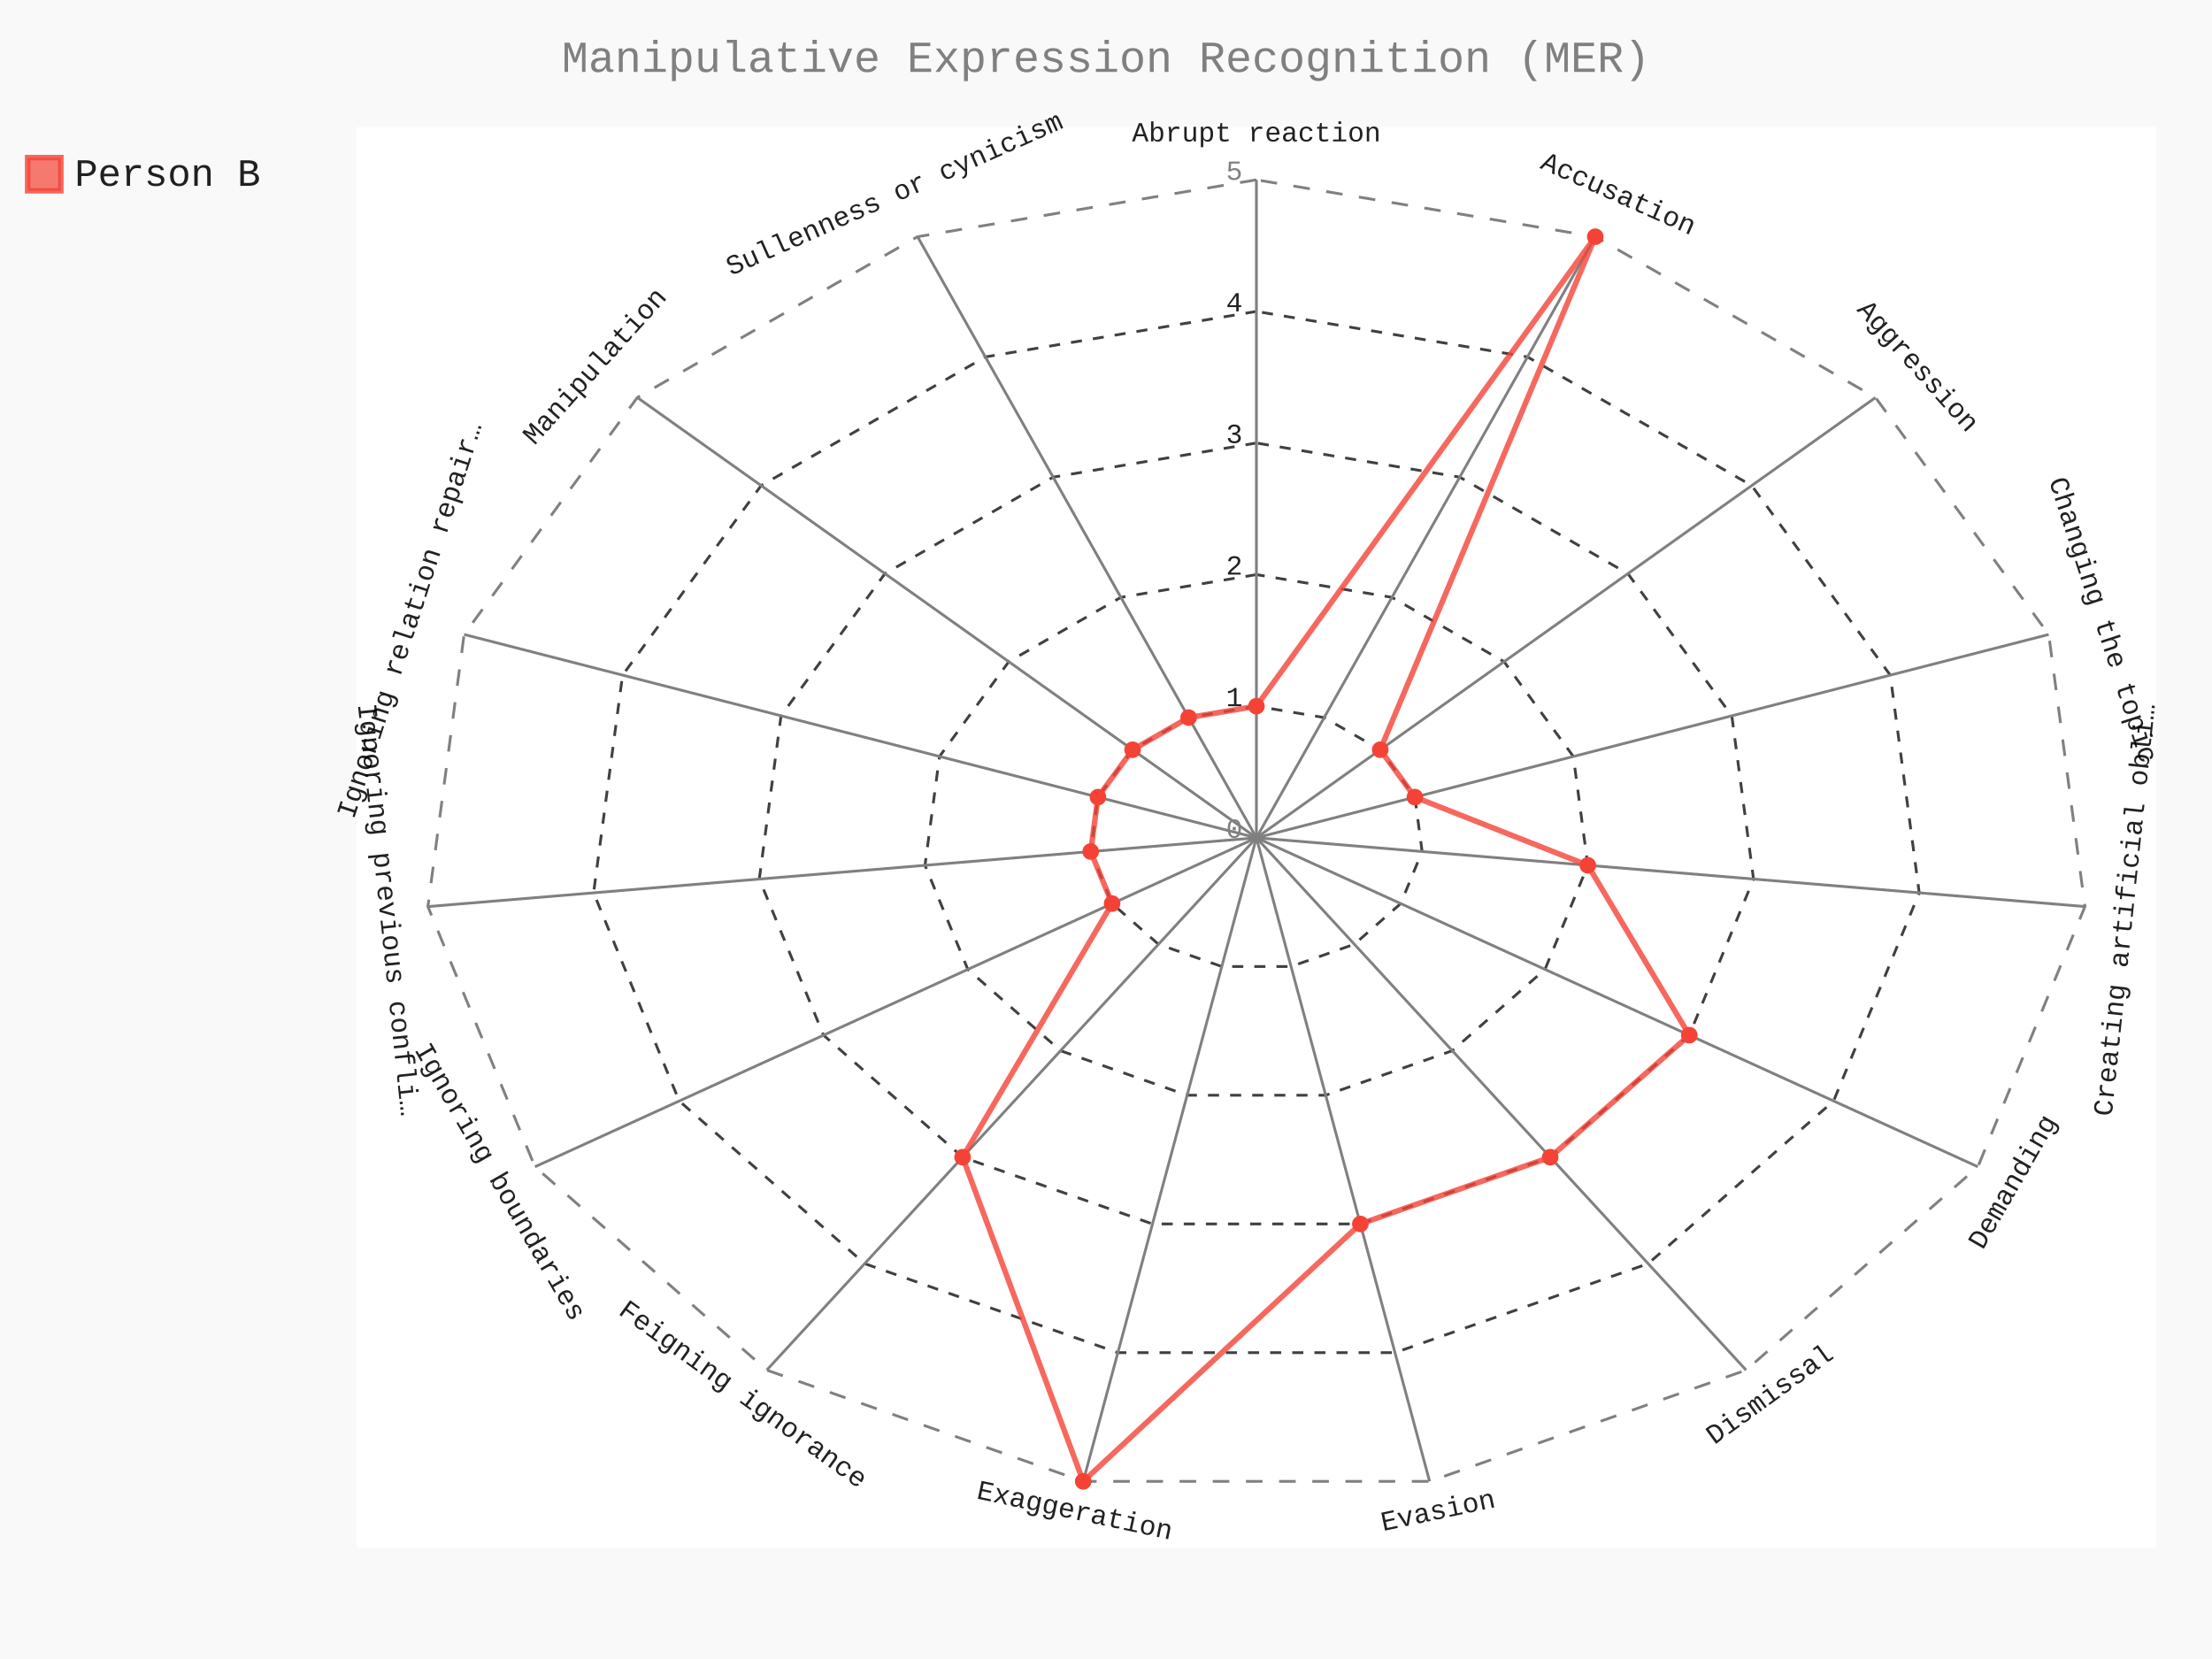
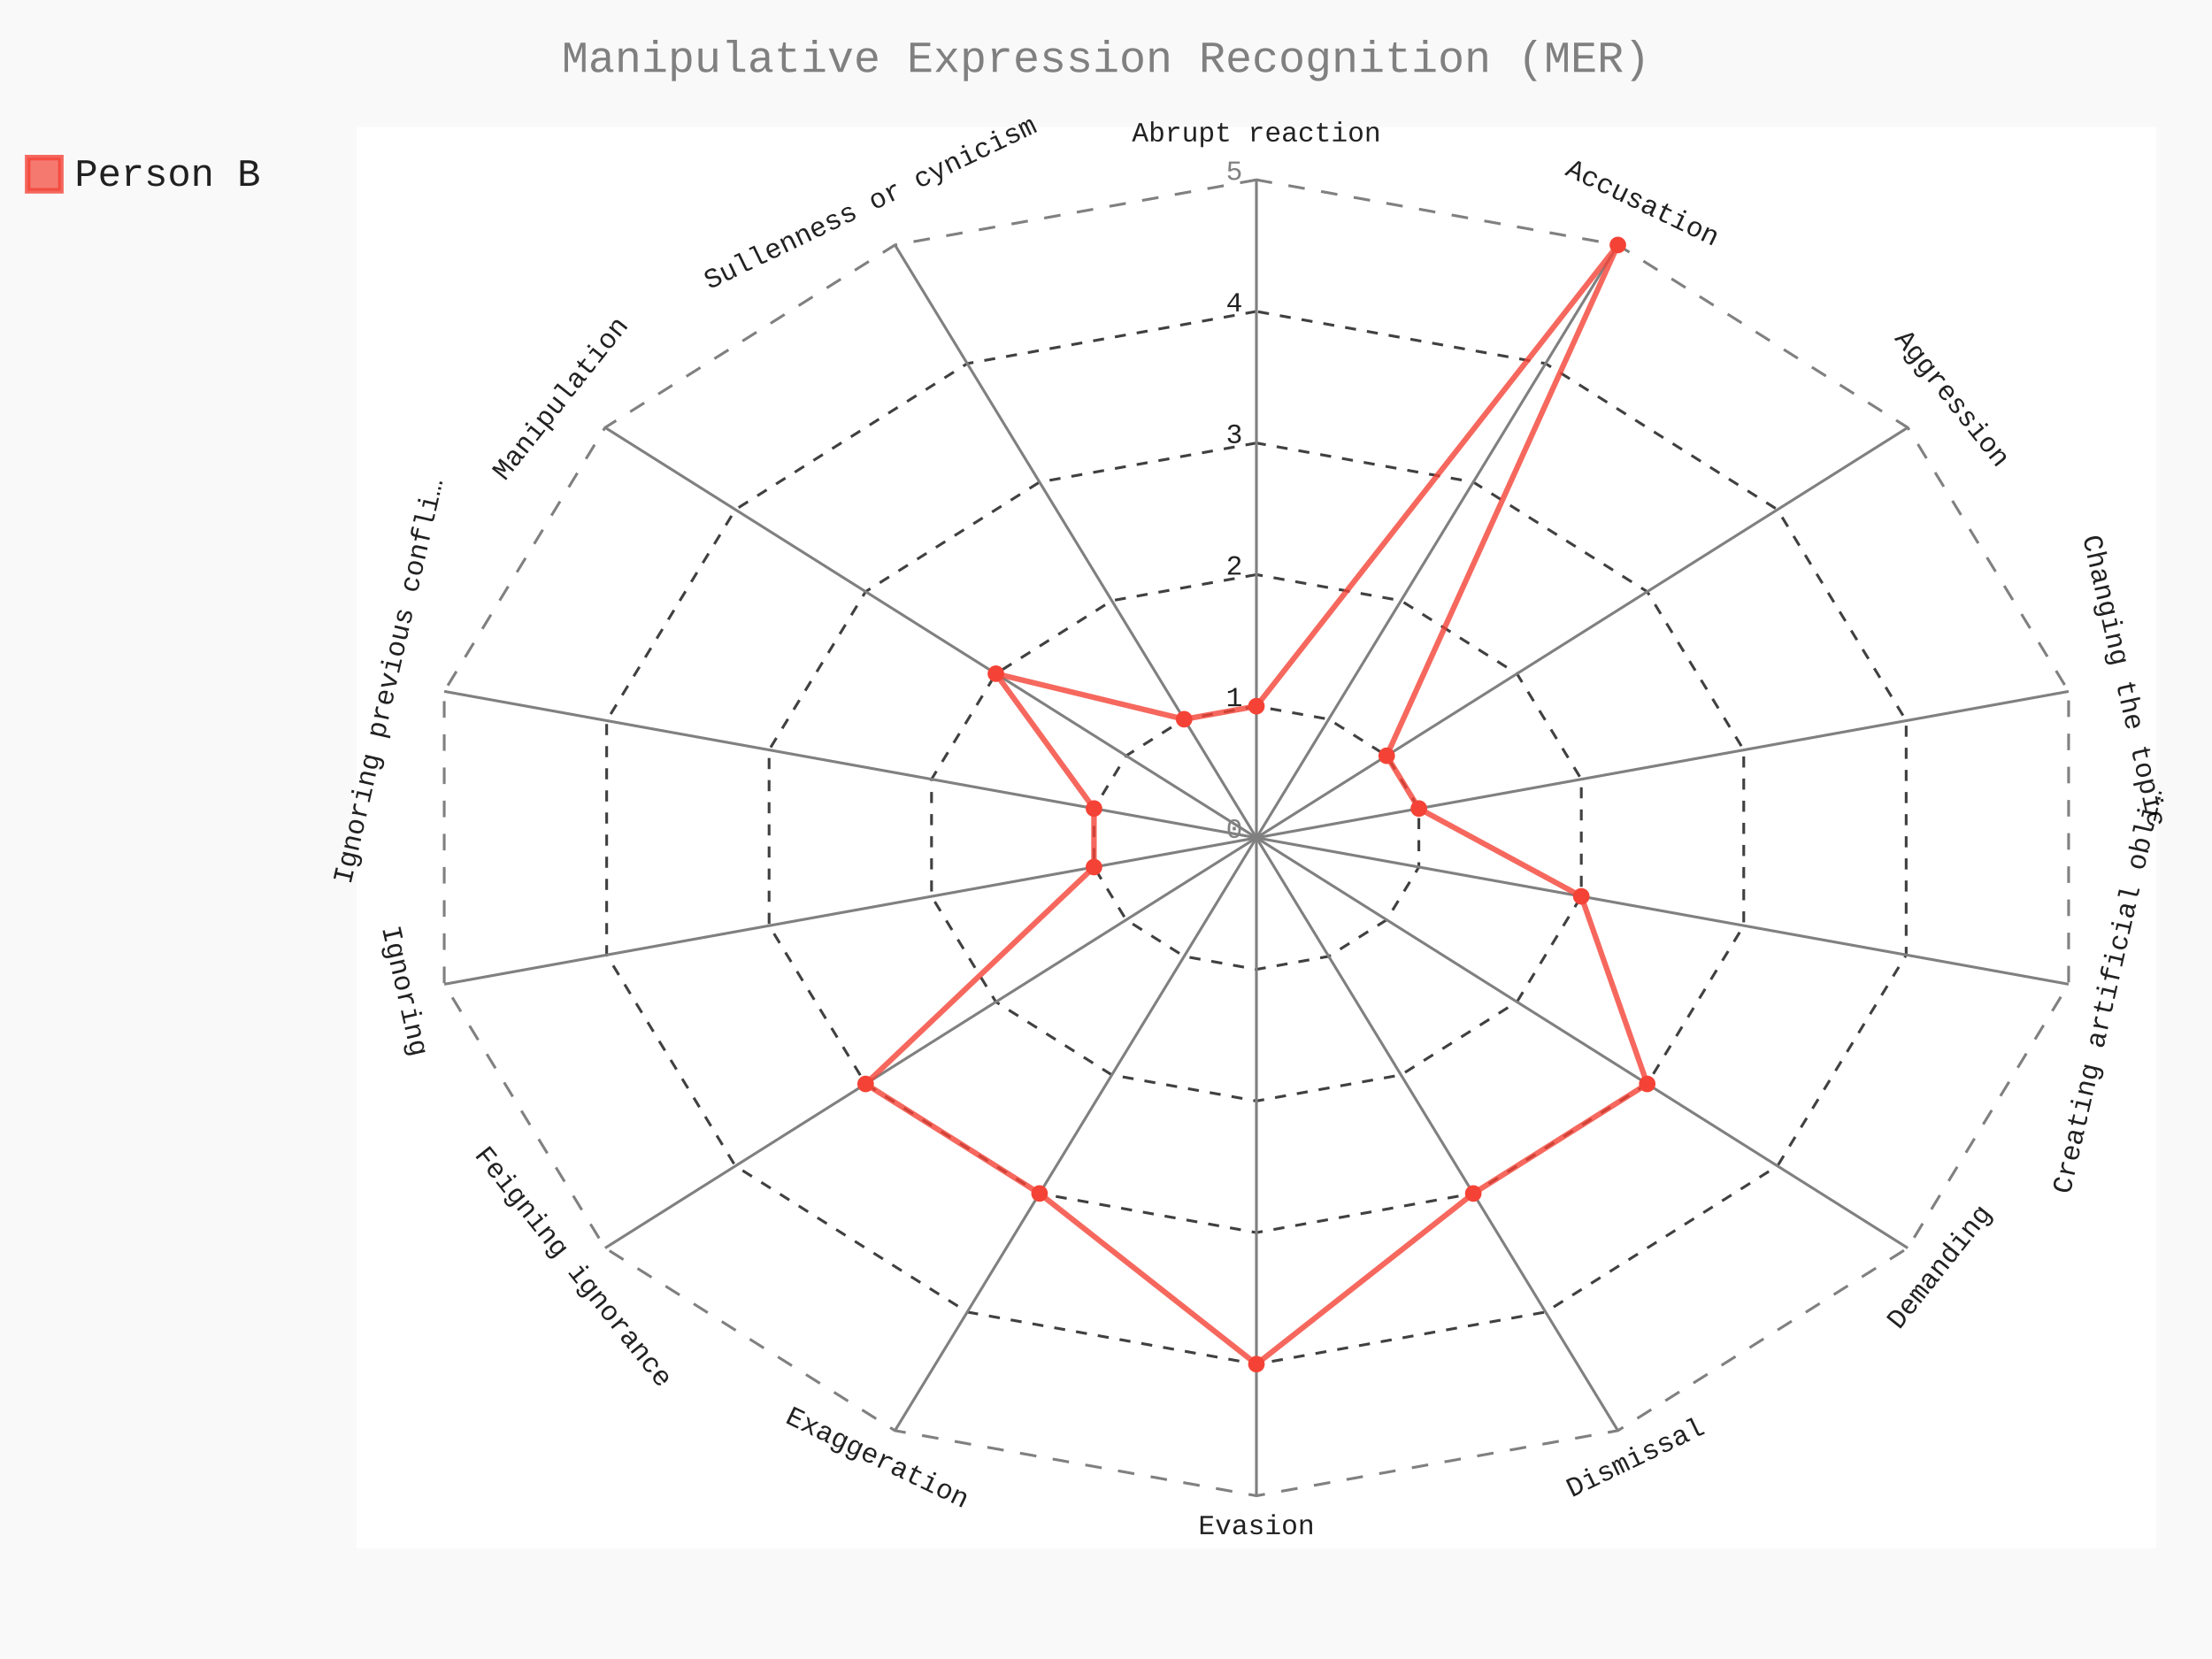
- <svg xmlns="http://www.w3.org/2000/svg" id="chart-5de5ae32-3141-4518-947e-ba5db7a47520" class="pygal-chart" viewBox="0 0 800 600">
+ <svg xmlns="http://www.w3.org/2000/svg" id="chart-dfa44207-1c1a-4ac9-a9a3-64b6ce624da6" class="pygal-chart" viewBox="0 0 800 600">
  <defs>
-     <style type="text/css">#chart-5de5ae32-3141-4518-947e-ba5db7a47520{-webkit-user-select:none;-webkit-font-smoothing:antialiased;font-family:Consolas,"Liberation Mono",Menlo,Courier,monospace}#chart-5de5ae32-3141-4518-947e-ba5db7a47520 .title{font-family:Consolas,"Liberation Mono",Menlo,Courier,monospace;font-size:16px}#chart-5de5ae32-3141-4518-947e-ba5db7a47520 .legends .legend text{font-family:Consolas,"Liberation Mono",Menlo,Courier,monospace;font-size:14px}#chart-5de5ae32-3141-4518-947e-ba5db7a47520 .axis text{font-family:Consolas,"Liberation Mono",Menlo,Courier,monospace;font-size:10px}#chart-5de5ae32-3141-4518-947e-ba5db7a47520 .axis text.major{font-family:Consolas,"Liberation Mono",Menlo,Courier,monospace;font-size:10px}#chart-5de5ae32-3141-4518-947e-ba5db7a47520 .text-overlay text.value{font-family:Consolas,"Liberation Mono",Menlo,Courier,monospace;font-size:16px}#chart-5de5ae32-3141-4518-947e-ba5db7a47520 .text-overlay text.label{font-family:Consolas,"Liberation Mono",Menlo,Courier,monospace;font-size:10px}#chart-5de5ae32-3141-4518-947e-ba5db7a47520 .tooltip{font-family:Consolas,"Liberation Mono",Menlo,Courier,monospace;font-size:14px}#chart-5de5ae32-3141-4518-947e-ba5db7a47520 text.no_data{font-family:Consolas,"Liberation Mono",Menlo,Courier,monospace;font-size:64px}
- #chart-5de5ae32-3141-4518-947e-ba5db7a47520{background-color:rgba(249,249,249,1)}#chart-5de5ae32-3141-4518-947e-ba5db7a47520 path,#chart-5de5ae32-3141-4518-947e-ba5db7a47520 line,#chart-5de5ae32-3141-4518-947e-ba5db7a47520 rect,#chart-5de5ae32-3141-4518-947e-ba5db7a47520 circle{-webkit-transition:150ms;-moz-transition:150ms;transition:150ms}#chart-5de5ae32-3141-4518-947e-ba5db7a47520 .graph &gt; .background{fill:rgba(249,249,249,1)}#chart-5de5ae32-3141-4518-947e-ba5db7a47520 .plot &gt; .background{fill:rgba(255,255,255,1)}#chart-5de5ae32-3141-4518-947e-ba5db7a47520 .graph{fill:rgba(0,0,0,.87)}#chart-5de5ae32-3141-4518-947e-ba5db7a47520 text.no_data{fill:rgba(128,128,128,1)}#chart-5de5ae32-3141-4518-947e-ba5db7a47520 .title{fill:rgba(128,128,128,1)}#chart-5de5ae32-3141-4518-947e-ba5db7a47520 .legends .legend text{fill:rgba(0,0,0,.87)}#chart-5de5ae32-3141-4518-947e-ba5db7a47520 .legends .legend:hover text{fill:rgba(128,128,128,1)}#chart-5de5ae32-3141-4518-947e-ba5db7a47520 .axis .line{stroke:rgba(128,128,128,1)}#chart-5de5ae32-3141-4518-947e-ba5db7a47520 .axis .guide.line{stroke:rgba(0,0,0,.54)}#chart-5de5ae32-3141-4518-947e-ba5db7a47520 .axis .major.line{stroke:rgba(0,0,0,.87)}#chart-5de5ae32-3141-4518-947e-ba5db7a47520 .axis text.major{fill:rgba(128,128,128,1)}#chart-5de5ae32-3141-4518-947e-ba5db7a47520 .axis.y .guides:hover .guide.line,#chart-5de5ae32-3141-4518-947e-ba5db7a47520 .line-graph .axis.x .guides:hover .guide.line,#chart-5de5ae32-3141-4518-947e-ba5db7a47520 .stackedline-graph .axis.x .guides:hover .guide.line,#chart-5de5ae32-3141-4518-947e-ba5db7a47520 .xy-graph .axis.x .guides:hover .guide.line{stroke:rgba(128,128,128,1)}#chart-5de5ae32-3141-4518-947e-ba5db7a47520 .axis .guides:hover text{fill:rgba(128,128,128,1)}#chart-5de5ae32-3141-4518-947e-ba5db7a47520 .reactive{fill-opacity:.7;stroke-opacity:.8;stroke-width:2}#chart-5de5ae32-3141-4518-947e-ba5db7a47520 .ci{stroke:rgba(0,0,0,.87)}#chart-5de5ae32-3141-4518-947e-ba5db7a47520 .reactive.active,#chart-5de5ae32-3141-4518-947e-ba5db7a47520 .active .reactive{fill-opacity:.8;stroke-opacity:.9;stroke-width:4}#chart-5de5ae32-3141-4518-947e-ba5db7a47520 .ci .reactive.active{stroke-width:1.5}#chart-5de5ae32-3141-4518-947e-ba5db7a47520 .series text{fill:rgba(128,128,128,1)}#chart-5de5ae32-3141-4518-947e-ba5db7a47520 .tooltip rect{fill:rgba(255,255,255,1);stroke:rgba(128,128,128,1);-webkit-transition:opacity 150ms;-moz-transition:opacity 150ms;transition:opacity 150ms}#chart-5de5ae32-3141-4518-947e-ba5db7a47520 .tooltip .label{fill:rgba(0,0,0,.87)}#chart-5de5ae32-3141-4518-947e-ba5db7a47520 .tooltip .label{fill:rgba(0,0,0,.87)}#chart-5de5ae32-3141-4518-947e-ba5db7a47520 .tooltip .legend{font-size:.8em;fill:rgba(0,0,0,.54)}#chart-5de5ae32-3141-4518-947e-ba5db7a47520 .tooltip .x_label{font-size:.6em;fill:rgba(128,128,128,1)}#chart-5de5ae32-3141-4518-947e-ba5db7a47520 .tooltip .xlink{font-size:.5em;text-decoration:underline}#chart-5de5ae32-3141-4518-947e-ba5db7a47520 .tooltip .value{font-size:1.5em}#chart-5de5ae32-3141-4518-947e-ba5db7a47520 .bound{font-size:.5em}#chart-5de5ae32-3141-4518-947e-ba5db7a47520 .max-value{font-size:.75em;fill:rgba(0,0,0,.54)}#chart-5de5ae32-3141-4518-947e-ba5db7a47520 .map-element{fill:rgba(255,255,255,1);stroke:rgba(0,0,0,.54) !important}#chart-5de5ae32-3141-4518-947e-ba5db7a47520 .map-element .reactive{fill-opacity:inherit;stroke-opacity:inherit}#chart-5de5ae32-3141-4518-947e-ba5db7a47520 .color-0,#chart-5de5ae32-3141-4518-947e-ba5db7a47520 .color-0 a:visited{stroke:#F44336;fill:#F44336}#chart-5de5ae32-3141-4518-947e-ba5db7a47520 .text-overlay .color-0 text{fill:black}
- #chart-5de5ae32-3141-4518-947e-ba5db7a47520 text.no_data{text-anchor:middle}#chart-5de5ae32-3141-4518-947e-ba5db7a47520 .guide.line{fill:none}#chart-5de5ae32-3141-4518-947e-ba5db7a47520 .centered{text-anchor:middle}#chart-5de5ae32-3141-4518-947e-ba5db7a47520 .title{text-anchor:middle}#chart-5de5ae32-3141-4518-947e-ba5db7a47520 .legends .legend text{fill-opacity:1}#chart-5de5ae32-3141-4518-947e-ba5db7a47520 .axis.x text{text-anchor:middle}#chart-5de5ae32-3141-4518-947e-ba5db7a47520 .axis.x:not(.web) text[transform]{text-anchor:start}#chart-5de5ae32-3141-4518-947e-ba5db7a47520 .axis.x:not(.web) text[transform].backwards{text-anchor:end}#chart-5de5ae32-3141-4518-947e-ba5db7a47520 .axis.y text{text-anchor:end}#chart-5de5ae32-3141-4518-947e-ba5db7a47520 .axis.y text[transform].backwards{text-anchor:start}#chart-5de5ae32-3141-4518-947e-ba5db7a47520 .axis.y2 text{text-anchor:start}#chart-5de5ae32-3141-4518-947e-ba5db7a47520 .axis.y2 text[transform].backwards{text-anchor:end}#chart-5de5ae32-3141-4518-947e-ba5db7a47520 .axis .guide.line{stroke-dasharray:4,4;stroke:#404040}#chart-5de5ae32-3141-4518-947e-ba5db7a47520 .axis .major.guide.line{stroke-dasharray:6,6;stroke:#808080}#chart-5de5ae32-3141-4518-947e-ba5db7a47520 .horizontal .axis.y .guide.line,#chart-5de5ae32-3141-4518-947e-ba5db7a47520 .horizontal .axis.y2 .guide.line,#chart-5de5ae32-3141-4518-947e-ba5db7a47520 .vertical .axis.x .guide.line{opacity:0}#chart-5de5ae32-3141-4518-947e-ba5db7a47520 .horizontal .axis.always_show .guide.line,#chart-5de5ae32-3141-4518-947e-ba5db7a47520 .vertical .axis.always_show .guide.line{opacity:1 !important}#chart-5de5ae32-3141-4518-947e-ba5db7a47520 .axis.y .guides:hover .guide.line,#chart-5de5ae32-3141-4518-947e-ba5db7a47520 .axis.y2 .guides:hover .guide.line,#chart-5de5ae32-3141-4518-947e-ba5db7a47520 .axis.x .guides:hover .guide.line{opacity:1}#chart-5de5ae32-3141-4518-947e-ba5db7a47520 .axis .guides:hover text{opacity:1}#chart-5de5ae32-3141-4518-947e-ba5db7a47520 .nofill{fill:none}#chart-5de5ae32-3141-4518-947e-ba5db7a47520 .subtle-fill{fill-opacity:.2}#chart-5de5ae32-3141-4518-947e-ba5db7a47520 .dot{stroke-width:1px;fill-opacity:1;stroke-opacity:1}#chart-5de5ae32-3141-4518-947e-ba5db7a47520 .dot.active{stroke-width:5px}#chart-5de5ae32-3141-4518-947e-ba5db7a47520 .dot.negative{fill:transparent}#chart-5de5ae32-3141-4518-947e-ba5db7a47520 text,#chart-5de5ae32-3141-4518-947e-ba5db7a47520 tspan{stroke:none !important}#chart-5de5ae32-3141-4518-947e-ba5db7a47520 .series text.active{opacity:1}#chart-5de5ae32-3141-4518-947e-ba5db7a47520 .tooltip rect{fill-opacity:.95;stroke-width:.5}#chart-5de5ae32-3141-4518-947e-ba5db7a47520 .tooltip text{fill-opacity:1}#chart-5de5ae32-3141-4518-947e-ba5db7a47520 .showable{visibility:hidden}#chart-5de5ae32-3141-4518-947e-ba5db7a47520 .showable.shown{visibility:visible}#chart-5de5ae32-3141-4518-947e-ba5db7a47520 .gauge-background{fill:rgba(229,229,229,1);stroke:none}#chart-5de5ae32-3141-4518-947e-ba5db7a47520 .bg-lines{stroke:rgba(249,249,249,1);stroke-width:2px}</style>
+     <style type="text/css">#chart-dfa44207-1c1a-4ac9-a9a3-64b6ce624da6{-webkit-user-select:none;-webkit-font-smoothing:antialiased;font-family:Consolas,"Liberation Mono",Menlo,Courier,monospace}#chart-dfa44207-1c1a-4ac9-a9a3-64b6ce624da6 .title{font-family:Consolas,"Liberation Mono",Menlo,Courier,monospace;font-size:16px}#chart-dfa44207-1c1a-4ac9-a9a3-64b6ce624da6 .legends .legend text{font-family:Consolas,"Liberation Mono",Menlo,Courier,monospace;font-size:14px}#chart-dfa44207-1c1a-4ac9-a9a3-64b6ce624da6 .axis text{font-family:Consolas,"Liberation Mono",Menlo,Courier,monospace;font-size:10px}#chart-dfa44207-1c1a-4ac9-a9a3-64b6ce624da6 .axis text.major{font-family:Consolas,"Liberation Mono",Menlo,Courier,monospace;font-size:10px}#chart-dfa44207-1c1a-4ac9-a9a3-64b6ce624da6 .text-overlay text.value{font-family:Consolas,"Liberation Mono",Menlo,Courier,monospace;font-size:16px}#chart-dfa44207-1c1a-4ac9-a9a3-64b6ce624da6 .text-overlay text.label{font-family:Consolas,"Liberation Mono",Menlo,Courier,monospace;font-size:10px}#chart-dfa44207-1c1a-4ac9-a9a3-64b6ce624da6 .tooltip{font-family:Consolas,"Liberation Mono",Menlo,Courier,monospace;font-size:14px}#chart-dfa44207-1c1a-4ac9-a9a3-64b6ce624da6 text.no_data{font-family:Consolas,"Liberation Mono",Menlo,Courier,monospace;font-size:64px}
+ #chart-dfa44207-1c1a-4ac9-a9a3-64b6ce624da6{background-color:rgba(249,249,249,1)}#chart-dfa44207-1c1a-4ac9-a9a3-64b6ce624da6 path,#chart-dfa44207-1c1a-4ac9-a9a3-64b6ce624da6 line,#chart-dfa44207-1c1a-4ac9-a9a3-64b6ce624da6 rect,#chart-dfa44207-1c1a-4ac9-a9a3-64b6ce624da6 circle{-webkit-transition:150ms;-moz-transition:150ms;transition:150ms}#chart-dfa44207-1c1a-4ac9-a9a3-64b6ce624da6 .graph &gt; .background{fill:rgba(249,249,249,1)}#chart-dfa44207-1c1a-4ac9-a9a3-64b6ce624da6 .plot &gt; .background{fill:rgba(255,255,255,1)}#chart-dfa44207-1c1a-4ac9-a9a3-64b6ce624da6 .graph{fill:rgba(0,0,0,.87)}#chart-dfa44207-1c1a-4ac9-a9a3-64b6ce624da6 text.no_data{fill:rgba(128,128,128,1)}#chart-dfa44207-1c1a-4ac9-a9a3-64b6ce624da6 .title{fill:rgba(128,128,128,1)}#chart-dfa44207-1c1a-4ac9-a9a3-64b6ce624da6 .legends .legend text{fill:rgba(0,0,0,.87)}#chart-dfa44207-1c1a-4ac9-a9a3-64b6ce624da6 .legends .legend:hover text{fill:rgba(128,128,128,1)}#chart-dfa44207-1c1a-4ac9-a9a3-64b6ce624da6 .axis .line{stroke:rgba(128,128,128,1)}#chart-dfa44207-1c1a-4ac9-a9a3-64b6ce624da6 .axis .guide.line{stroke:rgba(0,0,0,.54)}#chart-dfa44207-1c1a-4ac9-a9a3-64b6ce624da6 .axis .major.line{stroke:rgba(0,0,0,.87)}#chart-dfa44207-1c1a-4ac9-a9a3-64b6ce624da6 .axis text.major{fill:rgba(128,128,128,1)}#chart-dfa44207-1c1a-4ac9-a9a3-64b6ce624da6 .axis.y .guides:hover .guide.line,#chart-dfa44207-1c1a-4ac9-a9a3-64b6ce624da6 .line-graph .axis.x .guides:hover .guide.line,#chart-dfa44207-1c1a-4ac9-a9a3-64b6ce624da6 .stackedline-graph .axis.x .guides:hover .guide.line,#chart-dfa44207-1c1a-4ac9-a9a3-64b6ce624da6 .xy-graph .axis.x .guides:hover .guide.line{stroke:rgba(128,128,128,1)}#chart-dfa44207-1c1a-4ac9-a9a3-64b6ce624da6 .axis .guides:hover text{fill:rgba(128,128,128,1)}#chart-dfa44207-1c1a-4ac9-a9a3-64b6ce624da6 .reactive{fill-opacity:.7;stroke-opacity:.8;stroke-width:2}#chart-dfa44207-1c1a-4ac9-a9a3-64b6ce624da6 .ci{stroke:rgba(0,0,0,.87)}#chart-dfa44207-1c1a-4ac9-a9a3-64b6ce624da6 .reactive.active,#chart-dfa44207-1c1a-4ac9-a9a3-64b6ce624da6 .active .reactive{fill-opacity:.8;stroke-opacity:.9;stroke-width:4}#chart-dfa44207-1c1a-4ac9-a9a3-64b6ce624da6 .ci .reactive.active{stroke-width:1.5}#chart-dfa44207-1c1a-4ac9-a9a3-64b6ce624da6 .series text{fill:rgba(128,128,128,1)}#chart-dfa44207-1c1a-4ac9-a9a3-64b6ce624da6 .tooltip rect{fill:rgba(255,255,255,1);stroke:rgba(128,128,128,1);-webkit-transition:opacity 150ms;-moz-transition:opacity 150ms;transition:opacity 150ms}#chart-dfa44207-1c1a-4ac9-a9a3-64b6ce624da6 .tooltip .label{fill:rgba(0,0,0,.87)}#chart-dfa44207-1c1a-4ac9-a9a3-64b6ce624da6 .tooltip .label{fill:rgba(0,0,0,.87)}#chart-dfa44207-1c1a-4ac9-a9a3-64b6ce624da6 .tooltip .legend{font-size:.8em;fill:rgba(0,0,0,.54)}#chart-dfa44207-1c1a-4ac9-a9a3-64b6ce624da6 .tooltip .x_label{font-size:.6em;fill:rgba(128,128,128,1)}#chart-dfa44207-1c1a-4ac9-a9a3-64b6ce624da6 .tooltip .xlink{font-size:.5em;text-decoration:underline}#chart-dfa44207-1c1a-4ac9-a9a3-64b6ce624da6 .tooltip .value{font-size:1.5em}#chart-dfa44207-1c1a-4ac9-a9a3-64b6ce624da6 .bound{font-size:.5em}#chart-dfa44207-1c1a-4ac9-a9a3-64b6ce624da6 .max-value{font-size:.75em;fill:rgba(0,0,0,.54)}#chart-dfa44207-1c1a-4ac9-a9a3-64b6ce624da6 .map-element{fill:rgba(255,255,255,1);stroke:rgba(0,0,0,.54) !important}#chart-dfa44207-1c1a-4ac9-a9a3-64b6ce624da6 .map-element .reactive{fill-opacity:inherit;stroke-opacity:inherit}#chart-dfa44207-1c1a-4ac9-a9a3-64b6ce624da6 .color-0,#chart-dfa44207-1c1a-4ac9-a9a3-64b6ce624da6 .color-0 a:visited{stroke:#F44336;fill:#F44336}#chart-dfa44207-1c1a-4ac9-a9a3-64b6ce624da6 .text-overlay .color-0 text{fill:black}
+ #chart-dfa44207-1c1a-4ac9-a9a3-64b6ce624da6 text.no_data{text-anchor:middle}#chart-dfa44207-1c1a-4ac9-a9a3-64b6ce624da6 .guide.line{fill:none}#chart-dfa44207-1c1a-4ac9-a9a3-64b6ce624da6 .centered{text-anchor:middle}#chart-dfa44207-1c1a-4ac9-a9a3-64b6ce624da6 .title{text-anchor:middle}#chart-dfa44207-1c1a-4ac9-a9a3-64b6ce624da6 .legends .legend text{fill-opacity:1}#chart-dfa44207-1c1a-4ac9-a9a3-64b6ce624da6 .axis.x text{text-anchor:middle}#chart-dfa44207-1c1a-4ac9-a9a3-64b6ce624da6 .axis.x:not(.web) text[transform]{text-anchor:start}#chart-dfa44207-1c1a-4ac9-a9a3-64b6ce624da6 .axis.x:not(.web) text[transform].backwards{text-anchor:end}#chart-dfa44207-1c1a-4ac9-a9a3-64b6ce624da6 .axis.y text{text-anchor:end}#chart-dfa44207-1c1a-4ac9-a9a3-64b6ce624da6 .axis.y text[transform].backwards{text-anchor:start}#chart-dfa44207-1c1a-4ac9-a9a3-64b6ce624da6 .axis.y2 text{text-anchor:start}#chart-dfa44207-1c1a-4ac9-a9a3-64b6ce624da6 .axis.y2 text[transform].backwards{text-anchor:end}#chart-dfa44207-1c1a-4ac9-a9a3-64b6ce624da6 .axis .guide.line{stroke-dasharray:4,4;stroke:#404040}#chart-dfa44207-1c1a-4ac9-a9a3-64b6ce624da6 .axis .major.guide.line{stroke-dasharray:6,6;stroke:#808080}#chart-dfa44207-1c1a-4ac9-a9a3-64b6ce624da6 .horizontal .axis.y .guide.line,#chart-dfa44207-1c1a-4ac9-a9a3-64b6ce624da6 .horizontal .axis.y2 .guide.line,#chart-dfa44207-1c1a-4ac9-a9a3-64b6ce624da6 .vertical .axis.x .guide.line{opacity:0}#chart-dfa44207-1c1a-4ac9-a9a3-64b6ce624da6 .horizontal .axis.always_show .guide.line,#chart-dfa44207-1c1a-4ac9-a9a3-64b6ce624da6 .vertical .axis.always_show .guide.line{opacity:1 !important}#chart-dfa44207-1c1a-4ac9-a9a3-64b6ce624da6 .axis.y .guides:hover .guide.line,#chart-dfa44207-1c1a-4ac9-a9a3-64b6ce624da6 .axis.y2 .guides:hover .guide.line,#chart-dfa44207-1c1a-4ac9-a9a3-64b6ce624da6 .axis.x .guides:hover .guide.line{opacity:1}#chart-dfa44207-1c1a-4ac9-a9a3-64b6ce624da6 .axis .guides:hover text{opacity:1}#chart-dfa44207-1c1a-4ac9-a9a3-64b6ce624da6 .nofill{fill:none}#chart-dfa44207-1c1a-4ac9-a9a3-64b6ce624da6 .subtle-fill{fill-opacity:.2}#chart-dfa44207-1c1a-4ac9-a9a3-64b6ce624da6 .dot{stroke-width:1px;fill-opacity:1;stroke-opacity:1}#chart-dfa44207-1c1a-4ac9-a9a3-64b6ce624da6 .dot.active{stroke-width:5px}#chart-dfa44207-1c1a-4ac9-a9a3-64b6ce624da6 .dot.negative{fill:transparent}#chart-dfa44207-1c1a-4ac9-a9a3-64b6ce624da6 text,#chart-dfa44207-1c1a-4ac9-a9a3-64b6ce624da6 tspan{stroke:none !important}#chart-dfa44207-1c1a-4ac9-a9a3-64b6ce624da6 .series text.active{opacity:1}#chart-dfa44207-1c1a-4ac9-a9a3-64b6ce624da6 .tooltip rect{fill-opacity:.95;stroke-width:.5}#chart-dfa44207-1c1a-4ac9-a9a3-64b6ce624da6 .tooltip text{fill-opacity:1}#chart-dfa44207-1c1a-4ac9-a9a3-64b6ce624da6 .showable{visibility:hidden}#chart-dfa44207-1c1a-4ac9-a9a3-64b6ce624da6 .showable.shown{visibility:visible}#chart-dfa44207-1c1a-4ac9-a9a3-64b6ce624da6 .gauge-background{fill:rgba(229,229,229,1);stroke:none}#chart-dfa44207-1c1a-4ac9-a9a3-64b6ce624da6 .bg-lines{stroke:rgba(249,249,249,1);stroke-width:2px}</style>
  </defs>
  <g class="graph radar-graph vertical">
    <rect x="0" y="0" width="800" height="600" class="background" />
    <g transform="translate(129, 46)" class="plot">
      <rect x="0" y="0" width="650.8" height="514" class="background" />
      <g class="axis y web">
        <g class="guides">
-           <path d="M325.4 19.037 L202.852 39.61 101.493 97.772 38.85 183.465 25.754 281.874 64.47 375.981 148.302 449.516 262.757 489.763 388.043 489.763 502.498 449.516 586.33 375.981 625.046 281.874 611.95 183.465 549.307 97.772 447.948 39.61 325.4 19.037 Z" class="major guide line" />
+           <path d="M325.4 19.037 L194.672 42.603 89.837 108.633 31.658 204.048 31.658 309.952 89.837 405.367 194.672 471.397 325.4 494.963 456.128 471.397 560.963 405.367 619.142 309.952 619.142 204.048 560.963 108.633 456.128 42.603 325.4 19.037 Z" class="major guide line" />
          <text x="320.4" y="19.037" class="major">5</text>
        </g>
        <g class="guides">
-           <path d="M325.4 66.63 L227.361 83.088 146.275 129.617 96.16 198.172 85.683 276.899 116.656 352.185 183.722 411.013 275.286 443.21 375.514 443.21 467.078 411.013 534.144 352.185 565.117 276.899 554.64 198.172 504.525 129.617 423.439 83.088 325.4 66.63 Z" class="guide line" />
+           <path d="M325.4 66.63 L220.818 85.482 136.95 138.306 90.406 214.639 90.406 299.361 136.95 375.694 220.818 428.518 325.4 447.37 429.982 428.518 513.85 375.694 560.394 299.361 560.394 214.639 513.85 138.306 429.982 85.482 325.4 66.63 Z" class="guide line" />
          <text x="320.4" y="66.63" class="">4</text>
        </g>
        <g class="guides">
-           <path d="M325.4 114.222 L251.871 126.566 191.056 161.463 153.47 212.879 145.613 271.924 168.842 328.389 219.141 372.51 287.814 396.658 362.986 396.658 431.659 372.51 481.958 328.389 505.187 271.924 497.33 212.879 459.744 161.463 398.929 126.566 325.4 114.222 Z" class="guide line" />
+           <path d="M325.4 114.222 L246.963 128.362 184.062 167.98 149.155 225.229 149.155 288.771 184.062 346.02 246.963 385.638 325.4 399.778 403.837 385.638 466.738 346.02 501.645 288.771 501.645 225.229 466.738 167.98 403.837 128.362 325.4 114.222 Z" class="guide line" />
          <text x="320.4" y="114.222" class="">3</text>
        </g>
        <g class="guides">
-           <path d="M325.4 161.815 L276.381 170.044 235.837 193.309 210.78 227.586 205.542 266.95 221.028 304.593 254.561 334.006 300.343 350.105 350.457 350.105 396.239 334.006 429.772 304.593 445.258 266.95 440.02 227.586 414.963 193.309 374.419 170.044 325.4 161.815 Z" class="guide line" />
+           <path d="M325.4 161.815 L273.109 171.241 231.175 197.653 207.903 235.819 207.903 278.181 231.175 316.347 273.109 342.759 325.4 352.185 377.691 342.759 419.625 316.347 442.897 278.181 442.897 235.819 419.625 197.653 377.691 171.241 325.4 161.815 Z" class="guide line" />
          <text x="320.4" y="161.815" class="">2</text>
        </g>
        <g class="guides">
-           <path d="M325.4 209.407 L300.89 213.522 280.619 225.154 268.09 242.293 265.471 261.975 273.214 280.796 289.98 295.503 312.871 303.553 337.929 303.553 360.82 295.503 377.586 280.796 385.329 261.975 382.71 242.293 370.181 225.154 349.91 213.522 325.4 209.407 Z" class="guide line" />
+           <path d="M325.4 209.407 L299.254 214.121 278.287 227.327 266.652 246.41 266.652 267.59 278.287 286.673 299.254 299.879 325.4 304.593 351.546 299.879 372.513 286.673 384.148 267.59 384.148 246.41 372.513 227.327 351.546 214.121 325.4 209.407 Z" class="guide line" />
          <text x="320.4" y="209.407" class="">1</text>
        </g>
        <g class="guides">
-           <path d="M325.4 257 L325.4 257 325.4 257 325.4 257 325.4 257 325.4 257 325.4 257 325.4 257 325.4 257 325.4 257 325.4 257 325.4 257 325.4 257 325.4 257 325.4 257 325.4 257 Z" class="major guide line" />
+           <path d="M325.4 257 L325.4 257 325.4 257 325.4 257 325.4 257 325.4 257 325.4 257 325.4 257 325.4 257 325.4 257 325.4 257 325.4 257 325.4 257 325.4 257 325.4 257 Z" class="major guide line" />
          <text x="320.4" y="257.0" class="major">0</text>
        </g>
      </g>
      <g class="axis x web">
        <g class="guides">
          <path d="M325.4 257 L325.4 19.037" class="line" />
          <text x="325.4" y="5.14" class="" transform="rotate(0 325.4 5.14)">Abrupt reaction</text>
        </g>
        <g class="guides">
-           <path d="M325.4 257 L202.852 39.61" class="line" />
-           <text x="195.695" y="26.914" class="" transform="rotate(-24 195.6949 26.91444)">Sullenness or cynicism</text>
+           <path d="M325.4 257 L194.672 42.603" class="line" />
+           <text x="187.038" y="30.082" class="" transform="rotate(-25.71429 187.0379 30.08198)">Sullenness or cynicism</text>
        </g>
        <g class="guides">
-           <path d="M325.4 257 L101.493 97.772" class="line" />
-           <text x="88.417" y="88.473" class="" transform="rotate(-48 88.41706 88.47276)">Manipulation</text>
+           <path d="M325.4 257 L89.837 108.633" class="line" />
+           <text x="76.08" y="99.968" class="" transform="rotate(-51.42857 76.0802 99.96786)">Manipulation</text>
        </g>
        <g class="guides">
-           <path d="M325.4 257 L38.85 183.465" class="line" />
-           <text x="22.116" y="179.171" class="" transform="rotate(-72 22.11568 179.171)">Ignoring relation repair…</text>
+           <path d="M325.4 257 L31.658 204.048" class="line" />
+           <text x="14.503" y="200.956" class="" transform="rotate(-77.14286 14.50329 200.9559)">Ignoring previous confli…</text>
        </g>
        <g class="guides">
-           <path d="M325.4 257 L25.754 281.874" class="line" />
-           <text x="8.255" y="283.327" class="" transform="rotate(-276 8.254924 283.3265)">Ignoring previous confli…</text>
+           <path d="M325.4 257 L31.658 309.952" class="line" />
+           <text x="14.503" y="313.044" class="" transform="rotate(-282.8571 14.50329 313.0441)">Ignoring</text>
        </g>
        <g class="guides">
-           <path d="M325.4 257 L64.47 375.981" class="line" />
-           <text x="49.231" y="382.93" class="" transform="rotate(-300 49.23143 382.93)">Ignoring boundaries</text>
+           <path d="M325.4 257 L89.837 405.367" class="line" />
+           <text x="76.08" y="414.032" class="" transform="rotate(-308.5714 76.0802 414.0321)">Feigning ignorance</text>
        </g>
        <g class="guides">
-           <path d="M325.4 257 L148.302 449.516" class="line" />
-           <text x="137.96" y="460.759" class="" transform="rotate(-324 137.96 460.759)">Feigning ignorance</text>
+           <path d="M325.4 257 L194.672 471.397" class="line" />
+           <text x="187.038" y="483.918" class="" transform="rotate(-334.2857 187.0379 483.918)">Exaggeration</text>
        </g>
        <g class="guides">
-           <path d="M325.4 257 L262.757 489.763" class="line" />
-           <text x="259.099" y="503.356" class="" transform="rotate(-348 259.0986 503.3563)">Exaggeration</text>
+           <path d="M325.4 257 L325.4 494.963" class="line" />
+           <text x="325.4" y="508.86" class="" transform="rotate(-360 325.4 508.86)">Evasion</text>
        </g>
        <g class="guides">
-           <path d="M325.4 257 L388.043 489.763" class="line" />
-           <text x="391.701" y="503.356" class="" transform="rotate(-372 391.7014 503.3563)">Evasion</text>
+           <path d="M325.4 257 L456.128 471.397" class="line" />
+           <text x="463.762" y="483.918" class="" transform="rotate(-385.7143 463.7621 483.918)">Dismissal</text>
        </g>
        <g class="guides">
-           <path d="M325.4 257 L502.498 449.516" class="line" />
-           <text x="512.84" y="460.759" class="" transform="rotate(-396 512.84 460.759)">Dismissal</text>
+           <path d="M325.4 257 L560.963 405.367" class="line" />
+           <text x="574.72" y="414.032" class="" transform="rotate(-411.4286 574.7198 414.0321)">Demanding</text>
        </g>
        <g class="guides">
-           <path d="M325.4 257 L586.33 375.981" class="line" />
-           <text x="601.569" y="382.93" class="" transform="rotate(-420 601.5686 382.93)">Demanding</text>
+           <path d="M325.4 257 L619.142 309.952" class="line" />
+           <text x="636.297" y="313.044" class="" transform="rotate(-437.1429 636.2967 313.0441)">Creating artificial obli…</text>
        </g>
        <g class="guides">
-           <path d="M325.4 257 L625.046 281.874" class="line" />
-           <text x="642.545" y="283.327" class="" transform="rotate(-444 642.5451 283.3265)">Creating artificial obli…</text>
+           <path d="M325.4 257 L619.142 204.048" class="line" />
+           <text x="636.297" y="200.956" class="" transform="rotate(-282.8571 636.2967 200.9559)">Changing the topic</text>
        </g>
        <g class="guides">
-           <path d="M325.4 257 L611.95 183.465" class="line" />
-           <text x="628.684" y="179.171" class="" transform="rotate(-288 628.6843 179.171)">Changing the topic</text>
+           <path d="M325.4 257 L560.963 108.633" class="line" />
+           <text x="574.72" y="99.968" class="" transform="rotate(-308.5714 574.7198 99.96786)">Aggression</text>
        </g>
        <g class="guides">
-           <path d="M325.4 257 L549.307 97.772" class="line" />
-           <text x="562.383" y="88.473" class="" transform="rotate(-312 562.3829 88.47276)">Aggression</text>
-         </g>
-         <g class="guides">
-           <path d="M325.4 257 L447.948 39.61" class="line" />
-           <text x="455.105" y="26.914" class="" transform="rotate(-336 455.1051 26.91444)">Accusation</text>
+           <path d="M325.4 257 L456.128 42.603" class="line" />
+           <text x="463.762" y="30.082" class="" transform="rotate(-334.2857 463.7621 30.08198)">Accusation</text>
        </g>
      </g>
      <g class="series serie-0 color-0">
-         <path d="M325.4 209.407 L300.89 213.522 280.619 225.154 268.09 242.293 265.471 261.975 273.214 280.796 219.141 372.51 262.757 489.763 362.986 396.658 431.659 372.51 481.958 328.389 445.258 266.95 382.71 242.293 370.181 225.154 447.948 39.61 Z" class="line reactive nofill" />
+         <path d="M325.4 209.407 L299.254 214.121 231.175 197.653 266.652 246.41 266.652 267.59 184.062 346.02 246.963 385.638 325.4 447.37 403.837 385.638 466.738 346.02 442.897 278.181 384.148 246.41 372.513 227.327 456.128 42.603 Z" class="line reactive nofill" />
      </g>
    </g>
    <g class="titles">
      <text x="400.0" y="26" class="title plot_title">Manipulative Expression Recognition (MER)</text>
    </g>
    <g transform="translate(129, 46)" class="plot overlay">
      <g class="series serie-0 color-0">
        <g class="dots">
          <circle cx="325.4" cy="209.407" r="2.5" class="dot reactive tooltip-trigger" />
        </g>
        <g class="dots">
-           <circle cx="300.89" cy="213.522" r="2.5" class="dot reactive tooltip-trigger" />
+           <circle cx="299.254" cy="214.121" r="2.5" class="dot reactive tooltip-trigger" />
        </g>
        <g class="dots">
-           <circle cx="280.619" cy="225.154" r="2.5" class="dot reactive tooltip-trigger" />
+           <circle cx="231.175" cy="197.653" r="2.5" class="dot reactive tooltip-trigger" />
        </g>
        <g class="dots">
-           <circle cx="268.09" cy="242.293" r="2.5" class="dot reactive tooltip-trigger" />
+           <circle cx="266.652" cy="246.41" r="2.5" class="dot reactive tooltip-trigger" />
        </g>
        <g class="dots">
-           <circle cx="265.471" cy="261.975" r="2.5" class="dot reactive tooltip-trigger" />
+           <circle cx="266.652" cy="267.59" r="2.5" class="dot reactive tooltip-trigger" />
        </g>
        <g class="dots">
-           <circle cx="273.214" cy="280.796" r="2.5" class="dot reactive tooltip-trigger" />
+           <circle cx="184.062" cy="346.02" r="2.5" class="dot reactive tooltip-trigger" />
        </g>
        <g class="dots">
-           <circle cx="219.141" cy="372.51" r="2.5" class="dot reactive tooltip-trigger" />
+           <circle cx="246.963" cy="385.638" r="2.5" class="dot reactive tooltip-trigger" />
        </g>
        <g class="dots">
-           <circle cx="262.757" cy="489.763" r="2.5" class="dot reactive tooltip-trigger" />
+           <circle cx="325.4" cy="447.37" r="2.5" class="dot reactive tooltip-trigger" />
        </g>
        <g class="dots">
-           <circle cx="362.986" cy="396.658" r="2.5" class="dot reactive tooltip-trigger" />
+           <circle cx="403.837" cy="385.638" r="2.5" class="dot reactive tooltip-trigger" />
        </g>
        <g class="dots">
-           <circle cx="431.659" cy="372.51" r="2.5" class="dot reactive tooltip-trigger" />
+           <circle cx="466.738" cy="346.02" r="2.5" class="dot reactive tooltip-trigger" />
        </g>
        <g class="dots">
-           <circle cx="481.958" cy="328.389" r="2.5" class="dot reactive tooltip-trigger" />
+           <circle cx="442.897" cy="278.181" r="2.5" class="dot reactive tooltip-trigger" />
        </g>
        <g class="dots">
-           <circle cx="445.258" cy="266.95" r="2.5" class="dot reactive tooltip-trigger" />
+           <circle cx="384.148" cy="246.41" r="2.5" class="dot reactive tooltip-trigger" />
        </g>
        <g class="dots">
-           <circle cx="382.71" cy="242.293" r="2.5" class="dot reactive tooltip-trigger" />
+           <circle cx="372.513" cy="227.327" r="2.5" class="dot reactive tooltip-trigger" />
        </g>
        <g class="dots">
-           <circle cx="370.181" cy="225.154" r="2.5" class="dot reactive tooltip-trigger" />
-         </g>
-         <g class="dots">
-           <circle cx="447.948" cy="39.61" r="2.5" class="dot reactive tooltip-trigger" />
+           <circle cx="456.128" cy="42.603" r="2.5" class="dot reactive tooltip-trigger" />
        </g>
      </g>
    </g>
    <g transform="translate(129, 46)" class="plot text-overlay">
      <g class="series serie-0 color-0" />
    </g>
    <g transform="translate(129, 46)" class="plot tooltip-overlay">
      <g transform="translate(0 0)" style="opacity: 0" class="tooltip">
        <rect rx="0" ry="0" width="0" height="0" class="tooltip-box" />
        <g class="text" />
      </g>
    </g>
    <g transform="translate(10, 56)" class="legends">
      <g id="activate-serie-0" class="legend reactive activate-serie">
        <rect x="0.0" y="1.0" width="12" height="12" class="color-0 reactive" />
        <text x="17.0" y="11.2">Person B</text>
      </g>
    </g>
    <g transform="translate(790, 56)" class="legends" />
  </g>
</svg>
